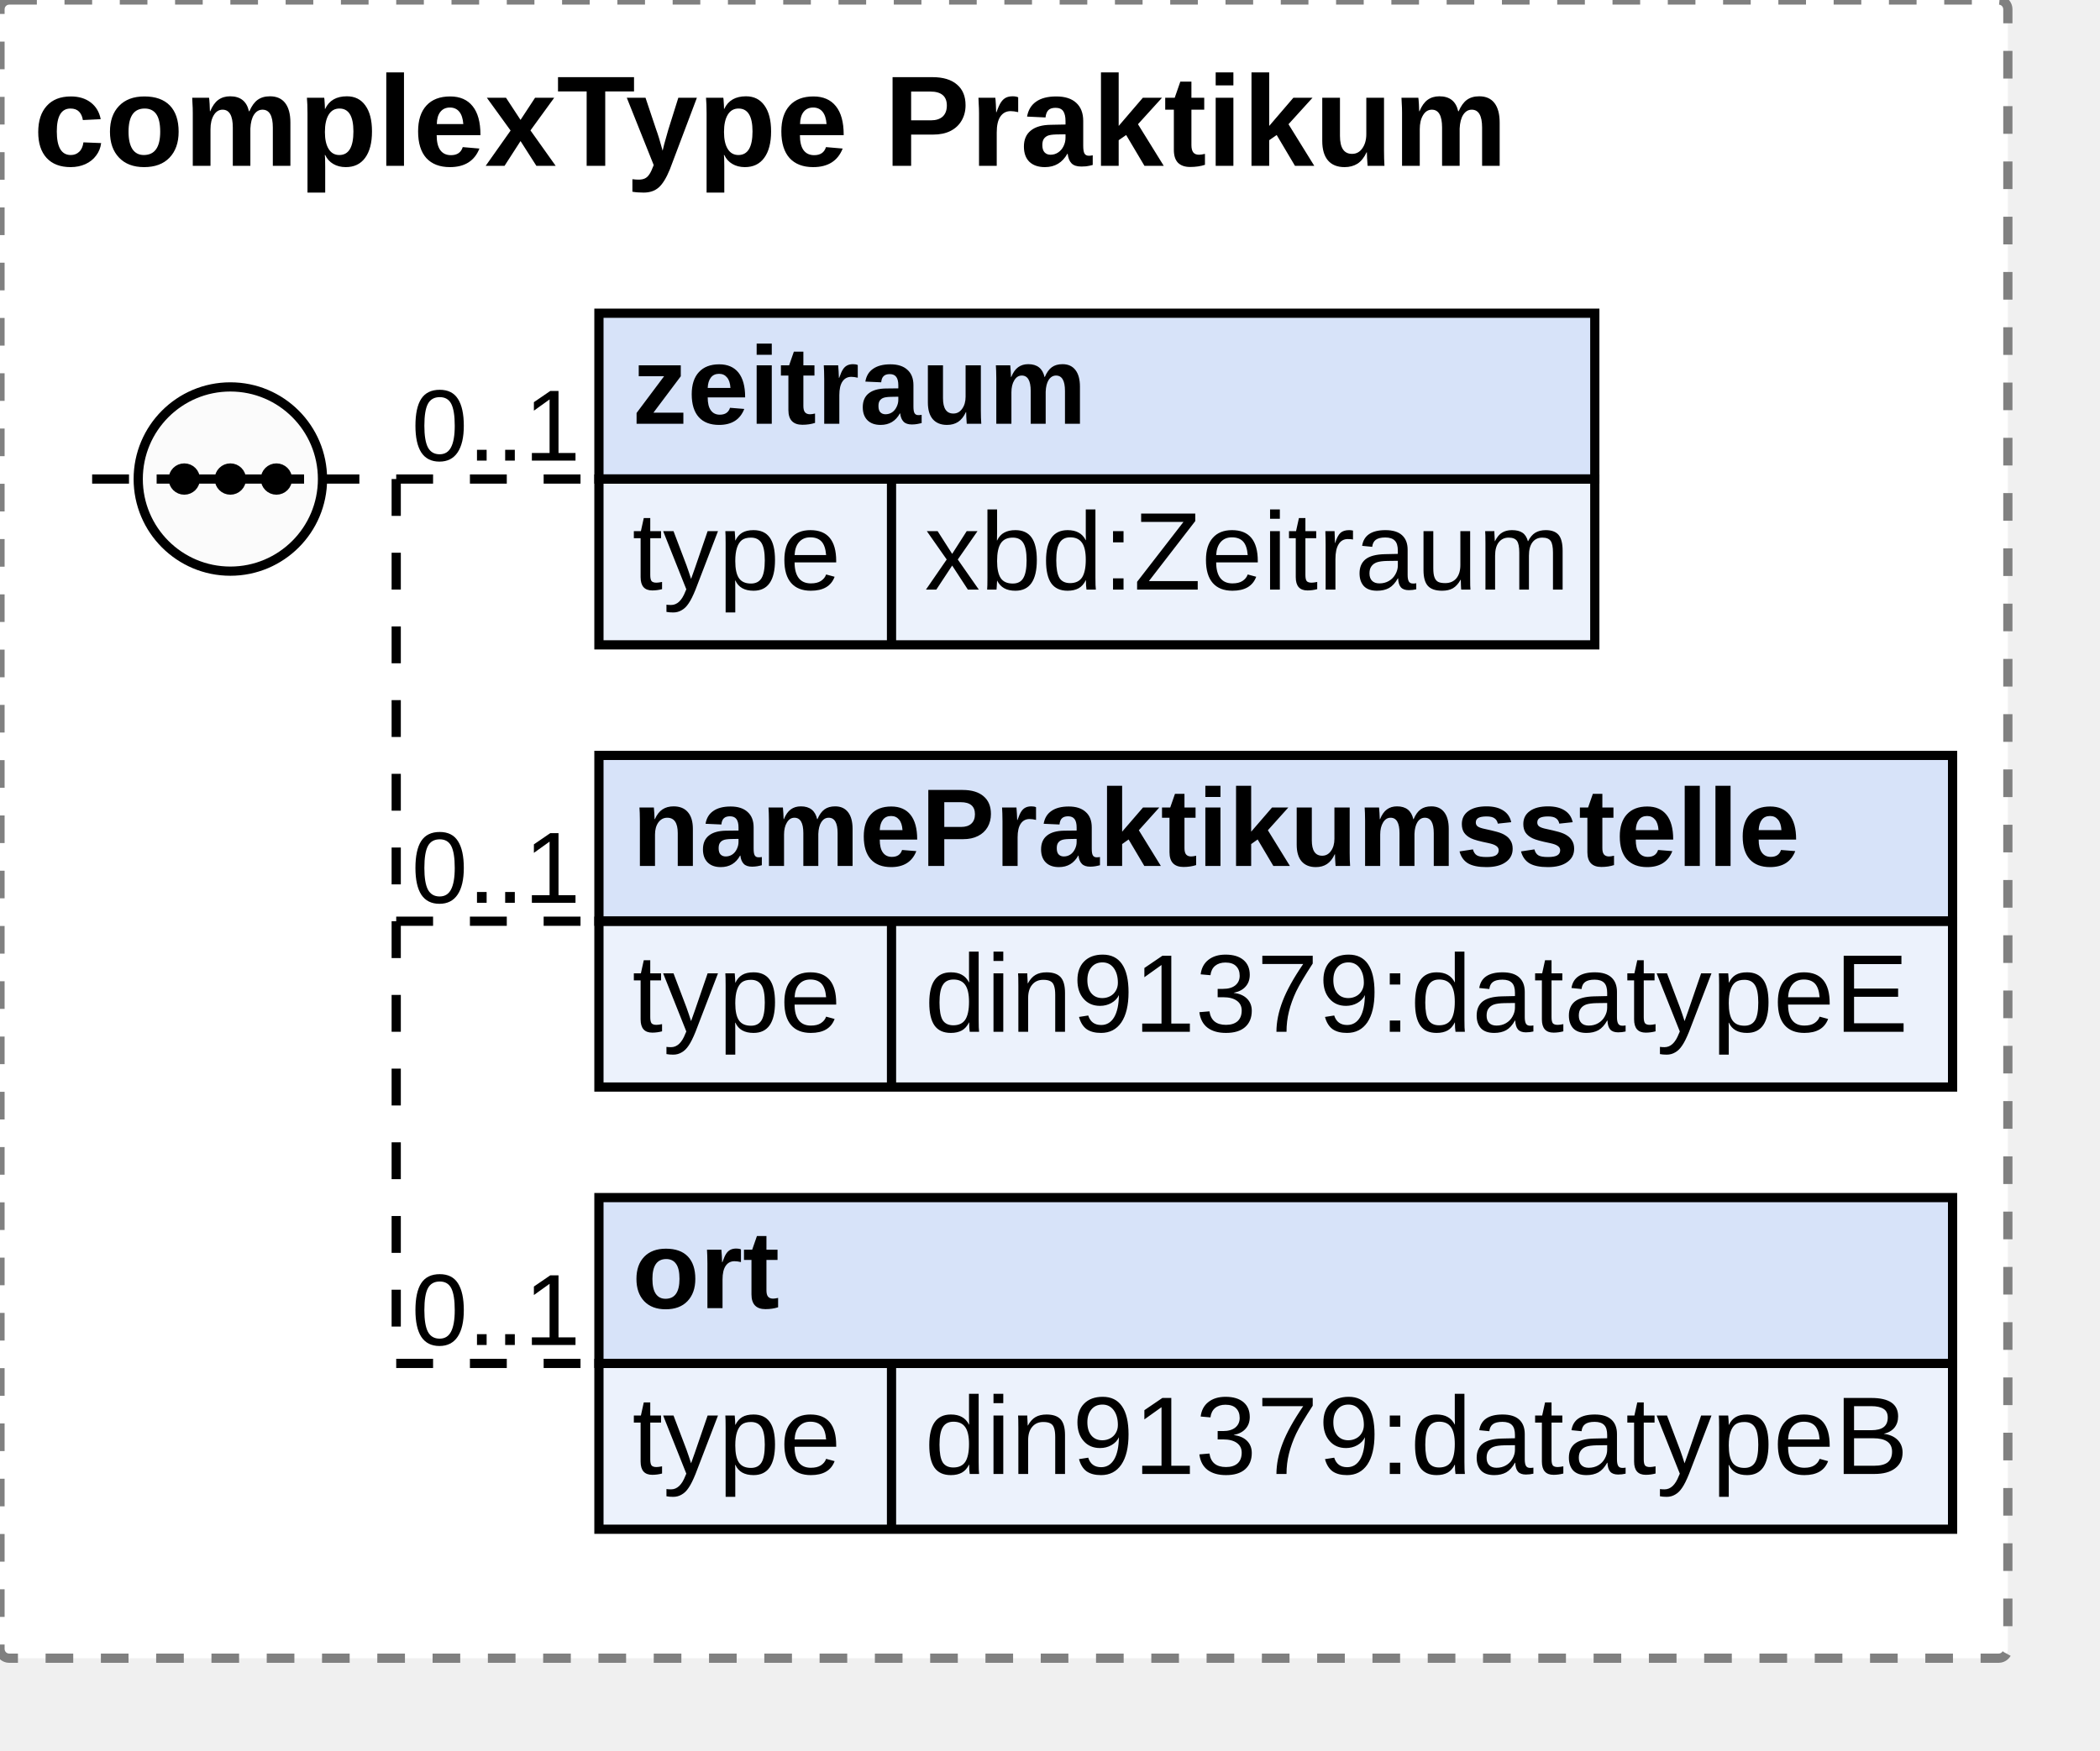
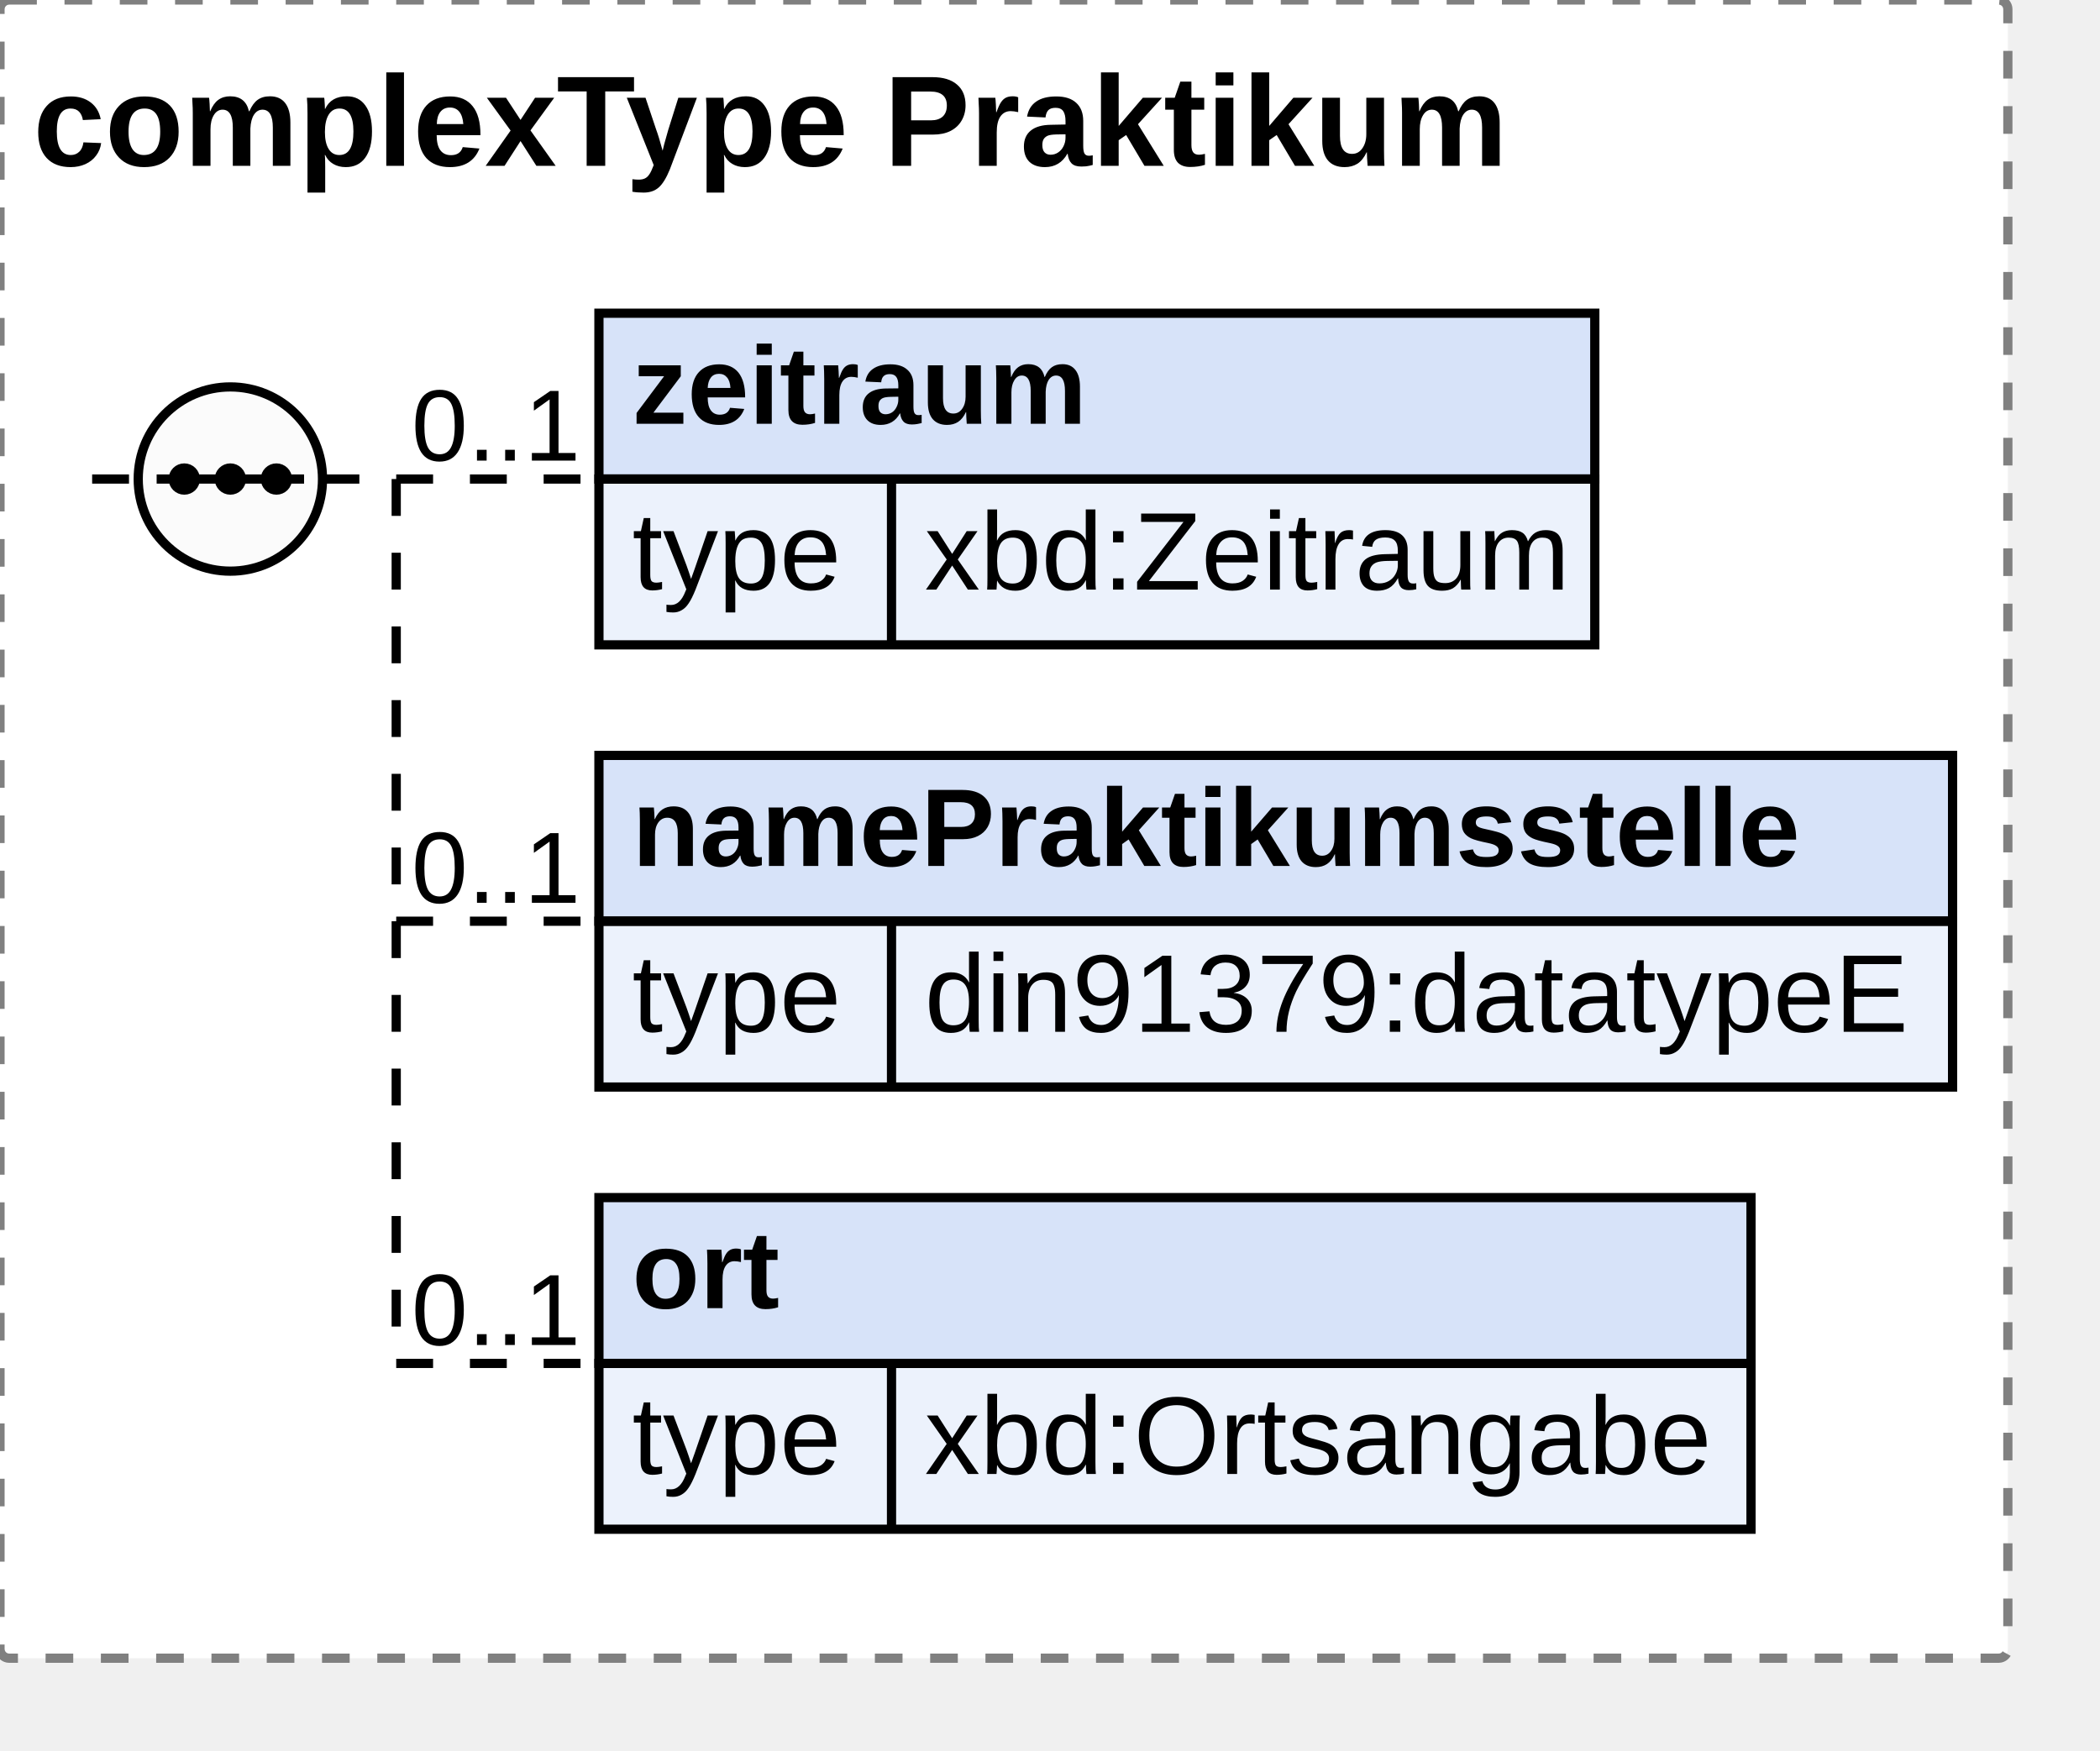
<svg xmlns="http://www.w3.org/2000/svg" width="227.906" height="190">
  <defs>
    <style type="text/css">
                        text {
                            font-family: 'Arial';
                            fill: black;
                        }
                        text.at {
                            font-family: 'Arial';
                            fill: rgb(242, 152, 0);
                        }
                        line {
                            stroke: black;
                        }
                        line.type-structure {
                            stroke: black;
                        }
                        line.type-structure-optional {
                            stroke: black;
                            stroke-dasharray: 4, 4;
                        }
                        rect.attribute-upper {
                            stroke: black;
                            fill: rgb(255, 239, 211);
                        }
                        rect.element-upper {
                            stroke: black;
                            fill: rgb(215, 227, 249);
                        }
                        rect.element-lower {
                            stroke: black;
                            fill: rgb(236, 242, 252);
                        }
                        a text {
                            fill: black;
                        } 
                    </style>
  </defs>
  <rect width="217.906" height="180" stroke-dasharray="3,3" rx="1" ry="1" style="stroke: grey;fill: white;" />
  <text font-size="14" x="3.6" y="18" font-weight="bold">complexType Praktikum</text>
  <g transform="translate(10,34)">
    <g transform="translate(55,0)">
      <rect width="108.078" height="18" class="element-upper" />
      <rect width="108.078" height="18" y="18" class="element-lower" />
      <text font-size="12" x="3.6" y="12" font-weight="bold">zeitraum</text>
      <line x1="0" y1="18" x2="108.078" y2="18" />
      <text font-size="12" fill="grey" x="3.6" y="30">type</text>
      <line x1="31.753" y1="18" x2="31.753" y2="36" />
      <text font-size="12" x="35.353" y="30">xbd:Zeitraum</text>
      <g transform="translate(108.0781,0)" />
    </g>
    <line x1="33" y1="18" x2="55" y2="18" class="type-structure-optional" />
    <text font-size="11" fill="black" x="53" y="16" text-anchor="end">0..1</text>
    <line x1="33" y1="18" x2="33" y2="18" class="type-structure-optional" />
    <g transform="translate(55,48)">
      <rect width="146.906" height="18" class="element-upper" />
      <rect width="146.906" height="18" y="18" class="element-lower" />
      <text font-size="12" x="3.6" y="12" font-weight="bold">namePraktikumsstelle</text>
      <line x1="0" y1="18" x2="146.906" y2="18" />
      <text font-size="12" fill="grey" x="3.6" y="30">type</text>
      <line x1="31.753" y1="18" x2="31.753" y2="36" />
      <text font-size="12" x="35.353" y="30">din91379:datatypeE</text>
      <g transform="translate(146.9062,0)" />
    </g>
    <line x1="33" y1="66" x2="55" y2="66" class="type-structure-optional" />
    <text font-size="11" fill="black" x="53" y="64" text-anchor="end">0..1</text>
    <line x1="33" y1="18" x2="33" y2="66" class="type-structure-optional" />
    <g transform="translate(55,96)">
-       <rect width="146.906" height="18" class="element-upper" />
-       <rect width="146.906" height="18" y="18" class="element-lower" />
+       <rect width="125.031" height="18" class="element-upper" />
+       <rect width="125.031" height="18" y="18" class="element-lower" />
      <text font-size="12" x="3.6" y="12" font-weight="bold">ort</text>
-       <line x1="0" y1="18" x2="146.906" y2="18" />
+       <line x1="0" y1="18" x2="125.031" y2="18" />
      <text font-size="12" fill="grey" x="3.6" y="30">type</text>
      <line x1="31.753" y1="18" x2="31.753" y2="36" />
-       <text font-size="12" x="35.353" y="30">din91379:datatypeB</text>
-       <g transform="translate(146.9062,0)" />
+       <text font-size="12" x="35.353" y="30">xbd:Ortsangabe</text>
+       <g transform="translate(125.0312,0)" />
    </g>
    <line x1="33" y1="114" x2="55" y2="114" class="type-structure-optional" />
    <text font-size="11" fill="black" x="53" y="112" text-anchor="end">0..1</text>
    <line x1="33" y1="66" x2="33" y2="114" class="type-structure-optional" />
    <circle cx="15" cy="18" r="10" stroke="black" fill="rgb(251, 251, 251)" />
    <line x1="0" y1="18" x2="5" y2="18" class="type-structure-optional" />
    <line x1="25" y1="18" x2="33" y2="18" class="type-structure-optional" />
    <circle cx="10" cy="18" r="1.2" stroke="black" fill="black" />
    <circle cx="15" cy="18" r="1.2" stroke="black" fill="black" />
    <circle cx="20" cy="18" r="1.2" stroke="black" fill="black" />
    <line x1="7" y1="18" x2="23" y2="18" />
  </g>
</svg>
